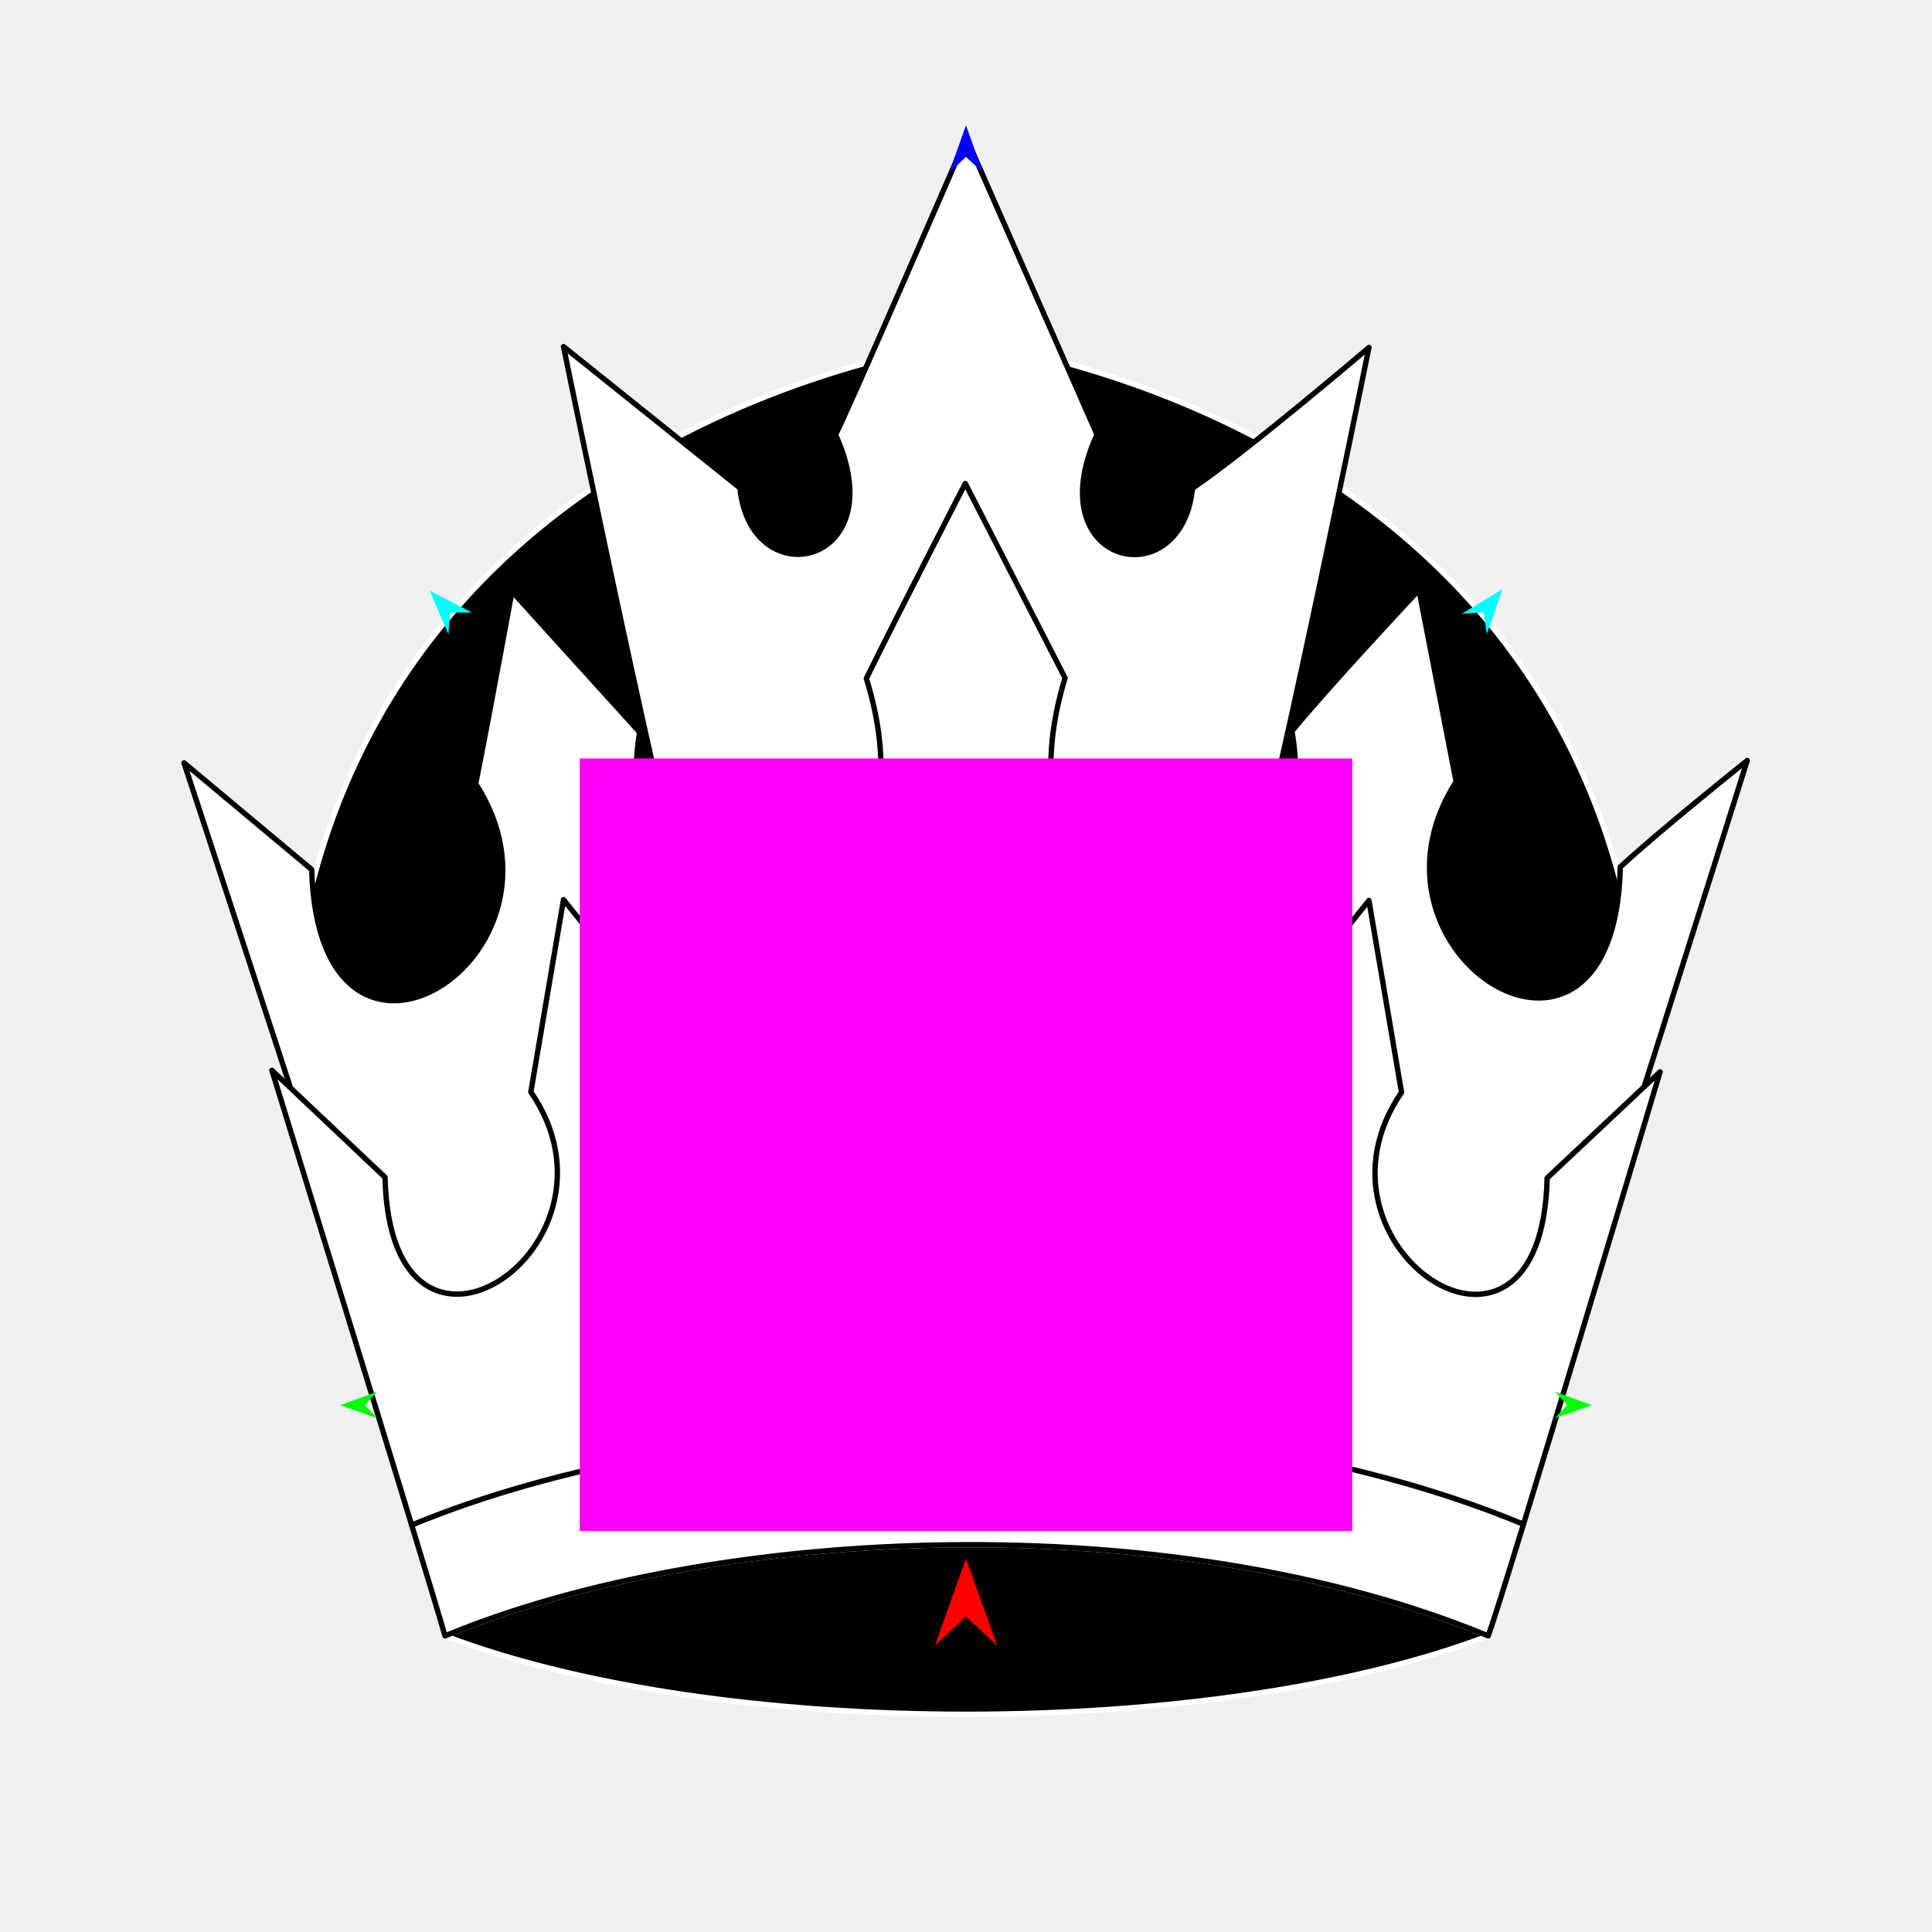
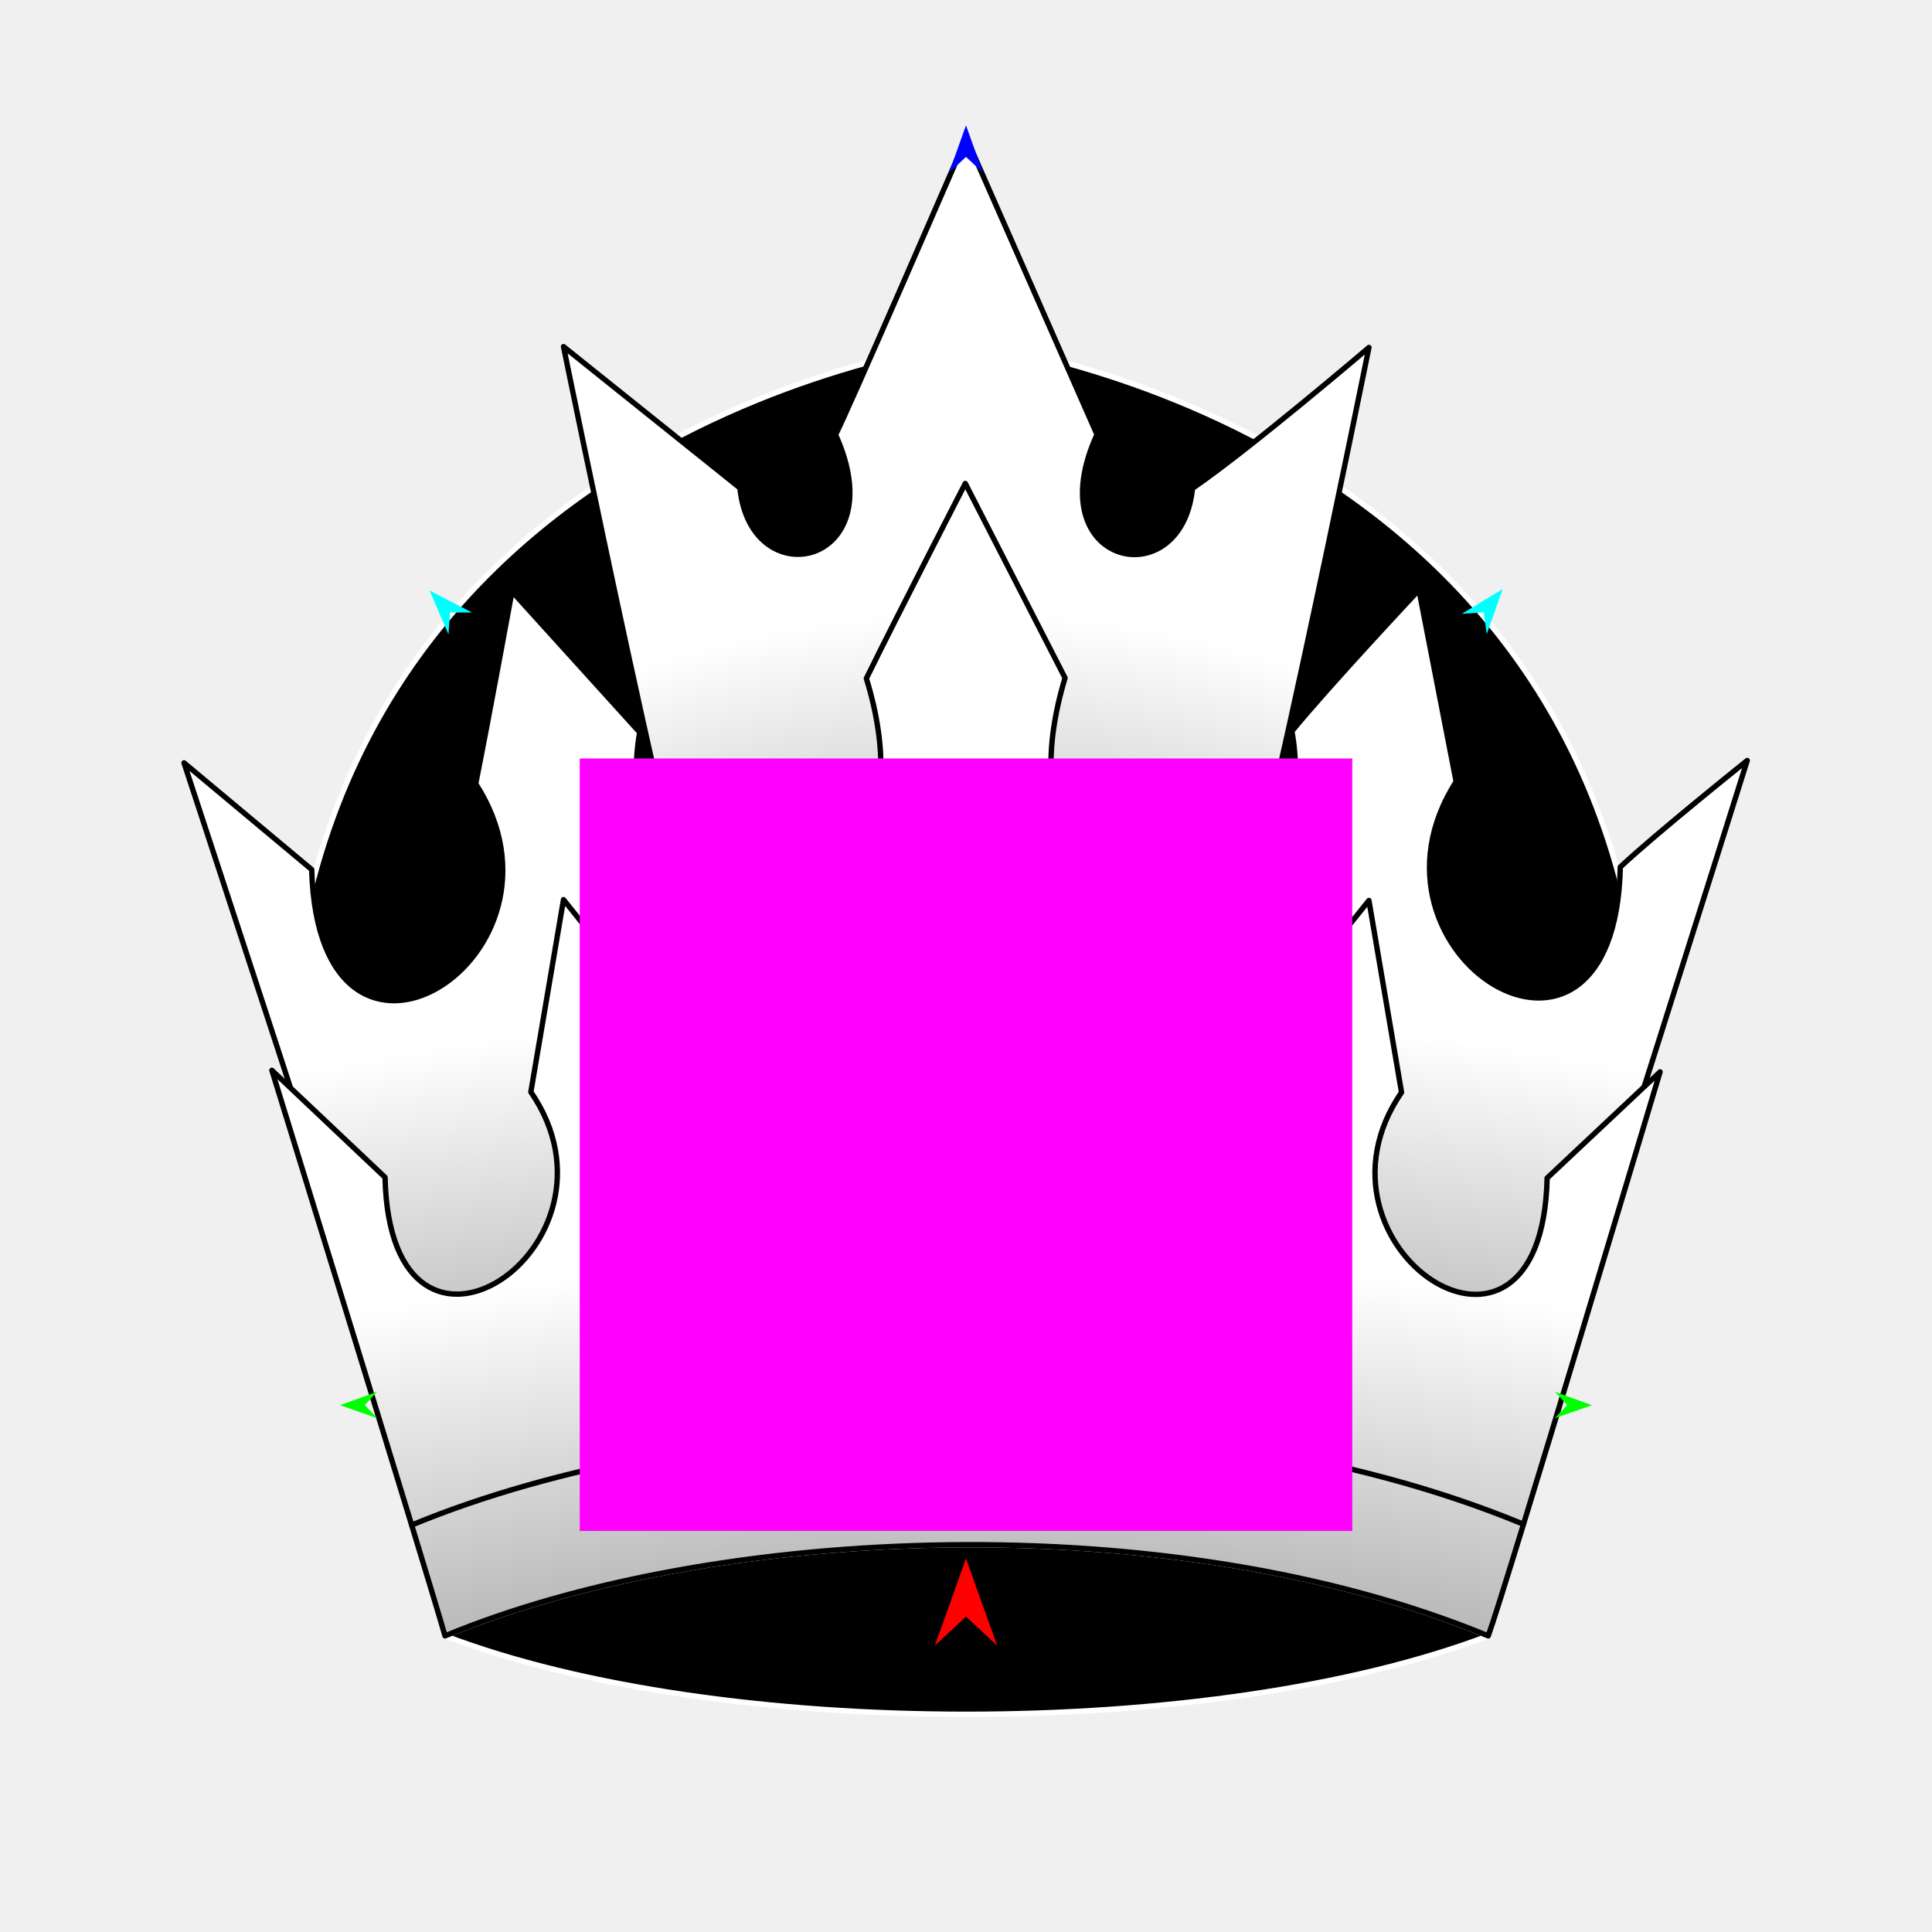
<svg xmlns="http://www.w3.org/2000/svg" version="1.1" id="Frame_0" width="720px" height="720px">
  <g id="crown_hierophant">
    <g id="crown_hierophant">
      <path id="S6" fill="#000000" fill-rule="evenodd" stroke="#ffffff" stroke-width="2" stroke-linecap="round" stroke-linejoin="round" d="M 554.622 609.645 C 452.056 648.611 268.091 648.611 165.843 609.645 C 265.908 568.125 436.155 560.706 554.622 609.645 Z" />
      <path id="S6_2" fill="#000000" fill-rule="evenodd" stroke="#ffffff" stroke-width="2" stroke-linecap="round" stroke-linejoin="round" d="M 360.074 127.377 C 360.099 127.405 606.867 156.088 613.652 399.414 C 613.604 399.431 243.073 440.187 106.813 399.904 C 113.329 155.965 360.048 127.405 360.074 127.377 Z" />
-       <path id="S4_2" fill="#ffffff" fill-rule="evenodd" stroke="#000000" stroke-width="2" stroke-linecap="round" stroke-linejoin="round" d="M 210.009 129.175 C 210.016 129.180 275.737 181.846 275.744 181.851 C 279.905 222.678 333.535 210.767 311.360 161.956 C 313.402 159.127 360.111 51.344 360.116 51.333 C 360.121 51.344 408.817 161.942 408.820 161.953 C 386.558 210.796 440.224 222.795 444.403 182.006 C 466.194 167.031 510.150 129.497 510.157 129.492 C 510.156 129.499 463.708 360.103 453.645 374.688 C 404.481 337.582 308.254 343.744 266.819 375.264 C 256.470 357.699 210.010 129.182 210.009 129.175 Z" />
-       <path id="S3" fill="#ffffff" fill-rule="evenodd" stroke="#000000" stroke-width="2" stroke-linecap="round" stroke-linejoin="round" d="M 68.578 284.292 C 68.583 284.296 116.155 324.045 116.160 324.050 C 118.864 419.568 218.792 356.527 177.274 292.094 C 182.113 267.881 190.805 220.387 190.806 220.380 C 190.811 220.386 238.394 272.933 238.398 272.938 C 223.219 358.951 356.304 361.927 322.866 252.833 C 334.450 229.225 359.736 180.177 359.740 180.169 C 359.743 180.177 396.913 252.638 396.916 252.645 C 363.998 361.899 497.056 358.241 481.445 272.488 C 495.545 255.283 528.793 219.861 528.798 219.856 C 528.799 219.863 542.663 291.324 542.665 291.331 C 501.480 355.796 601.709 418.315 603.838 323.113 C 617.283 310.495 651.140 283.421 651.145 283.417 C 651.137 283.440 586.762 488.138 579.551 507.817 C 446.262 452.430 254.065 461.840 141.756 509.484 C 135.023 486.357 68.585 284.315 68.578 284.292 Z" />
+       <radialGradient id="5E81175E-F71D-4939-95D1-EBD2959F77EA_2" cx="50.26%" cy="189.95%" r="271.04%">
+         <stop offset="0.00%" style="stop-color:rgb(0,0,0);stop-opacity:1.00" />
+         <stop offset="50.00%" style="stop-color:rgb(255,255,255);stop-opacity:1.00" />
+       </radialGradient>
+       <path id="S4_2" fill="url(#5E81175E-F71D-4939-95D1-EBD2959F77EA_2)" fill-rule="evenodd" stroke="#000000" stroke-width="2" stroke-linecap="round" stroke-linejoin="round" d="M 210.009 129.175 C 210.016 129.180 275.737 181.846 275.744 181.851 C 279.905 222.678 333.535 210.767 311.360 161.956 C 313.402 159.127 360.111 51.344 360.116 51.333 C 360.121 51.344 408.817 161.942 408.820 161.953 C 386.558 210.796 440.224 222.795 444.403 182.006 C 466.194 167.031 510.150 129.497 510.157 129.492 C 510.156 129.499 463.708 360.103 453.645 374.688 C 404.481 337.582 308.254 343.744 266.819 375.264 C 256.470 357.699 210.010 129.182 210.009 129.175 Z" />
+       <radialGradient id="5E81175E-F71D-4939-95D1-EBD2959F77EA_3" cx="50.51%" cy="186.82%" r="255.43%">
+         <stop offset="0.00%" style="stop-color:rgb(0,0,0);stop-opacity:1.00" />
+         <stop offset="50.00%" style="stop-color:rgb(255,255,255);stop-opacity:1.00" />
+       </radialGradient>
+       <path id="S3" fill="url(#5E81175E-F71D-4939-95D1-EBD2959F77EA_3)" fill-rule="evenodd" stroke="#000000" stroke-width="2" stroke-linecap="round" stroke-linejoin="round" d="M 68.578 284.292 C 68.583 284.296 116.155 324.045 116.160 324.050 C 118.864 419.568 218.792 356.527 177.274 292.094 C 182.113 267.881 190.805 220.387 190.806 220.380 C 190.811 220.386 238.394 272.933 238.398 272.938 C 223.219 358.951 356.304 361.927 322.866 252.833 C 334.450 229.225 359.736 180.177 359.740 180.169 C 359.743 180.177 396.913 252.638 396.916 252.645 C 363.998 361.899 497.056 358.241 481.445 272.488 C 495.545 255.283 528.793 219.861 528.798 219.856 C 528.799 219.863 542.663 291.324 542.665 291.331 C 501.480 355.796 601.709 418.315 603.838 323.113 C 617.283 310.495 651.140 283.421 651.145 283.417 C 651.137 283.440 586.762 488.138 579.551 507.817 C 446.262 452.430 254.065 461.840 141.756 509.484 C 135.023 486.357 68.585 284.315 68.578 284.292 Z" />
+       <radialGradient id="5E81175E-F71D-4939-95D1-EBD2959F77EA_4" cx="50.75%" cy="194.24%" r="279.59%">
+         <stop offset="0.00%" style="stop-color:rgb(0,0,0);stop-opacity:1.00" />
+         <stop offset="50.00%" style="stop-color:rgb(255,255,255);stop-opacity:1.00" />
+       </radialGradient>
      <path fill="none" stroke="#ffffff" stroke-width="1" stroke-linecap="butt" stroke-linejoin="round" d="M 554.622 609.645 C 436.155 560.706 265.908 568.125 165.843 609.645 " />
-       <path id="S4" fill="#ffffff" fill-rule="evenodd" stroke="#000000" stroke-width="2" stroke-linecap="round" stroke-linejoin="round" d="M 101.326 398.871 C 101.330 398.875 143.488 438.744 143.492 438.748 C 145.448 525.968 237.431 464.647 197.834 406.944 C 201.953 382.692 210.008 335.272 210.009 335.265 C 210.013 335.270 252.152 387.935 252.156 387.941 C 237.431 464.646 360.074 464.646 327.210 368.046 C 337.830 344.626 360.113 295.482 360.116 295.475 C 360.119 295.482 392.967 368.036 392.971 368.043 C 360.074 464.646 482.717 464.646 467.991 388.096 C 481.239 371.596 510.153 335.587 510.157 335.582 C 510.158 335.589 522.312 407.085 522.313 407.092 C 482.717 464.646 574.699 525.968 576.567 439.025 C 589.137 427.208 618.660 399.452 618.665 399.448 C 618.658 399.469 561.311 591.273 554.622 609.645 C 436.155 560.706 265.908 568.125 165.843 609.645 C 159.745 588.067 101.332 398.893 101.326 398.871 Z" />
+       <path id="S4" fill="url(#5E81175E-F71D-4939-95D1-EBD2959F77EA_4)" fill-rule="evenodd" stroke="#000000" stroke-width="2" stroke-linecap="round" stroke-linejoin="round" d="M 101.326 398.871 C 101.330 398.875 143.488 438.744 143.492 438.748 C 145.448 525.968 237.431 464.647 197.834 406.944 C 201.953 382.692 210.008 335.272 210.009 335.265 C 210.013 335.270 252.152 387.935 252.156 387.941 C 237.431 464.646 360.074 464.646 327.210 368.046 C 337.830 344.626 360.113 295.482 360.116 295.475 C 360.119 295.482 392.967 368.036 392.971 368.043 C 360.074 464.646 482.717 464.646 467.991 388.096 C 481.239 371.596 510.153 335.587 510.157 335.582 C 510.158 335.589 522.312 407.085 522.313 407.092 C 482.717 464.646 574.699 525.968 576.567 439.025 C 589.137 427.208 618.660 399.452 618.665 399.448 C 618.658 399.469 561.311 591.273 554.622 609.645 C 436.155 560.706 265.908 568.125 165.843 609.645 C 159.745 588.067 101.332 398.893 101.326 398.871 Z" />
      <path id="S5" fill="none" stroke="#000000" stroke-width="2" stroke-linecap="round" stroke-linejoin="round" d="M 567.045 567.752 C 440.973 515.767 259.862 524.137 153.420 568.354 " />
    </g>
    <g id="specs_2">
      <path fill="#ff00ff" fill-rule="evenodd" stroke="none" d="M 216.050 570.556 C 216.079 570.556 503.922 570.556 503.950 570.556 C 503.950 570.527 503.950 282.684 503.950 282.655 C 503.922 282.655 216.079 282.655 216.050 282.655 C 216.050 282.684 216.050 570.527 216.050 570.556 Z" />
      <path fill="#ff0000" fill-rule="evenodd" stroke="none" d="M 360.000 580.776 C 360.001 580.779 371.601 613.259 371.602 613.262 C 371.601 613.261 360.001 602.468 360.000 602.467 C 359.999 602.468 348.399 613.261 348.398 613.262 C 348.399 613.259 359.999 580.779 360.000 580.776 Z" />
      <path fill="#0000ff" fill-rule="evenodd" stroke="none" d="M 360.000 46.710 C 360.001 46.712 366.295 64.337 366.296 64.339 C 366.295 64.338 360.001 58.482 360.000 58.481 C 359.999 58.482 353.705 64.338 353.704 64.339 C 353.705 64.337 359.999 46.712 360.000 46.710 Z" />
      <path fill="#00ff00" fill-rule="evenodd" stroke="none" d="M 126.741 523.669 C 126.742 523.669 140.522 518.668 140.524 518.668 C 140.523 518.668 135.961 523.622 135.960 523.623 C 135.961 523.623 140.573 528.530 140.573 528.531 C 140.572 528.530 126.742 523.670 126.741 523.669 Z" />
      <path fill="#00ff00" fill-rule="evenodd" stroke="none" d="M 593.259 523.669 C 593.258 523.669 579.477 518.668 579.476 518.668 C 579.477 518.668 584.039 523.622 584.040 523.623 C 584.039 523.623 579.427 528.530 579.427 528.531 C 579.428 528.530 593.258 523.670 593.259 523.669 Z" />
      <path fill="#00ffff" fill-rule="evenodd" stroke="none" d="M 560.006 219.524 C 560.005 219.526 554.066 236.296 554.066 236.297 C 554.065 236.296 552.941 228.201 552.941 228.200 C 552.940 228.200 544.785 228.739 544.784 228.739 C 544.786 228.738 560.004 219.525 560.006 219.524 Z" />
      <path fill="#00ffff" fill-rule="evenodd" stroke="none" d="M 160.091 220.080 C 160.092 220.082 167.136 236.418 167.137 236.419 C 167.137 236.419 167.719 228.266 167.719 228.266 C 167.720 228.266 175.893 228.260 175.893 228.260 C 175.892 228.259 160.093 220.081 160.091 220.080 Z" />
    </g>
  </g>
</svg>
